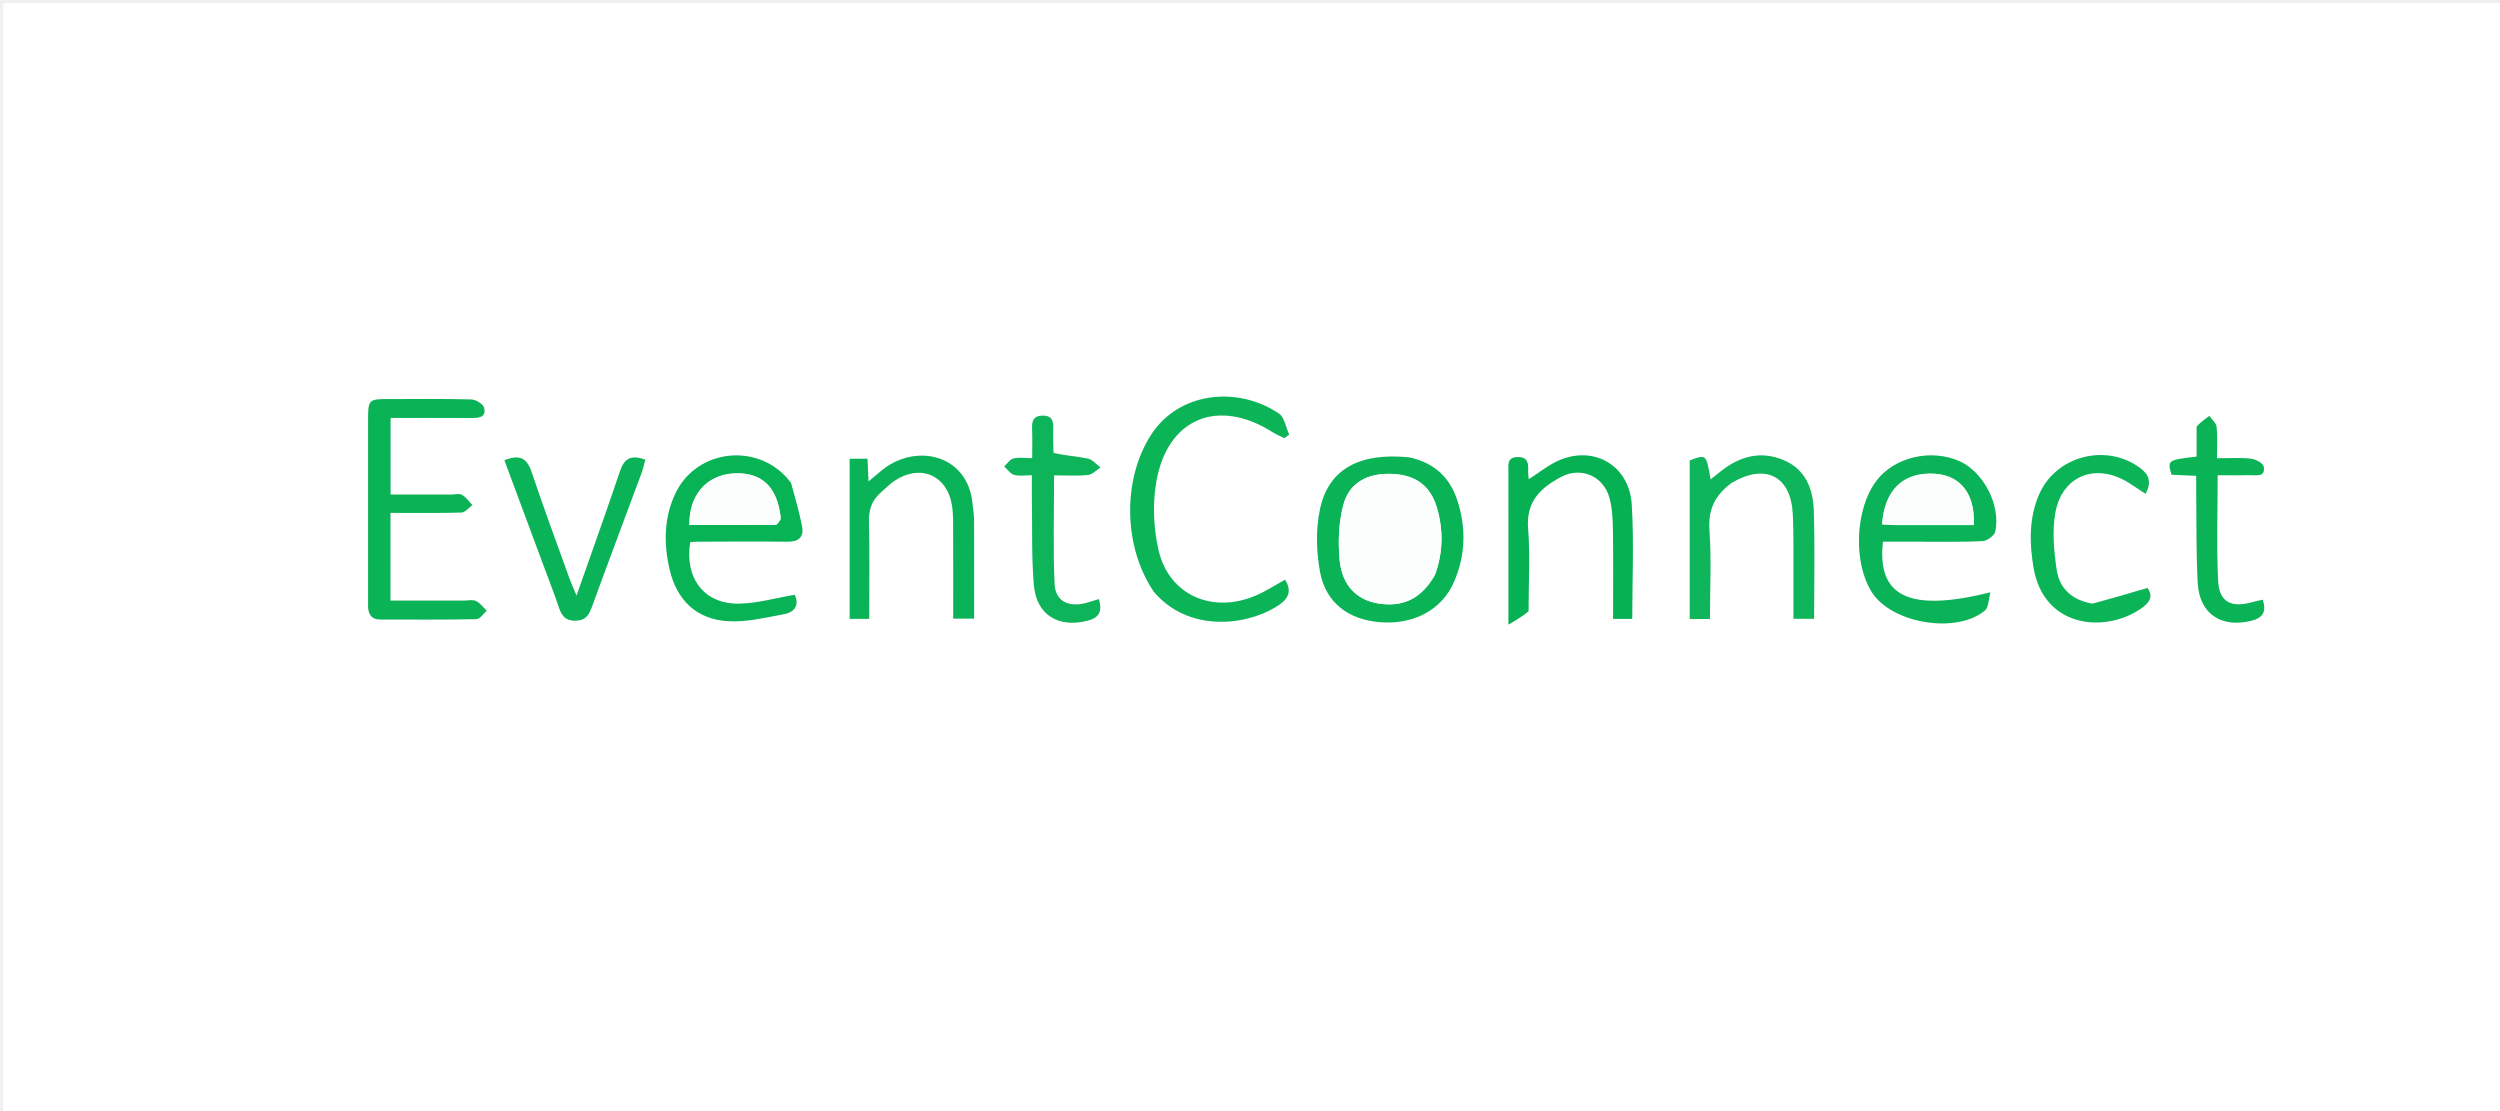
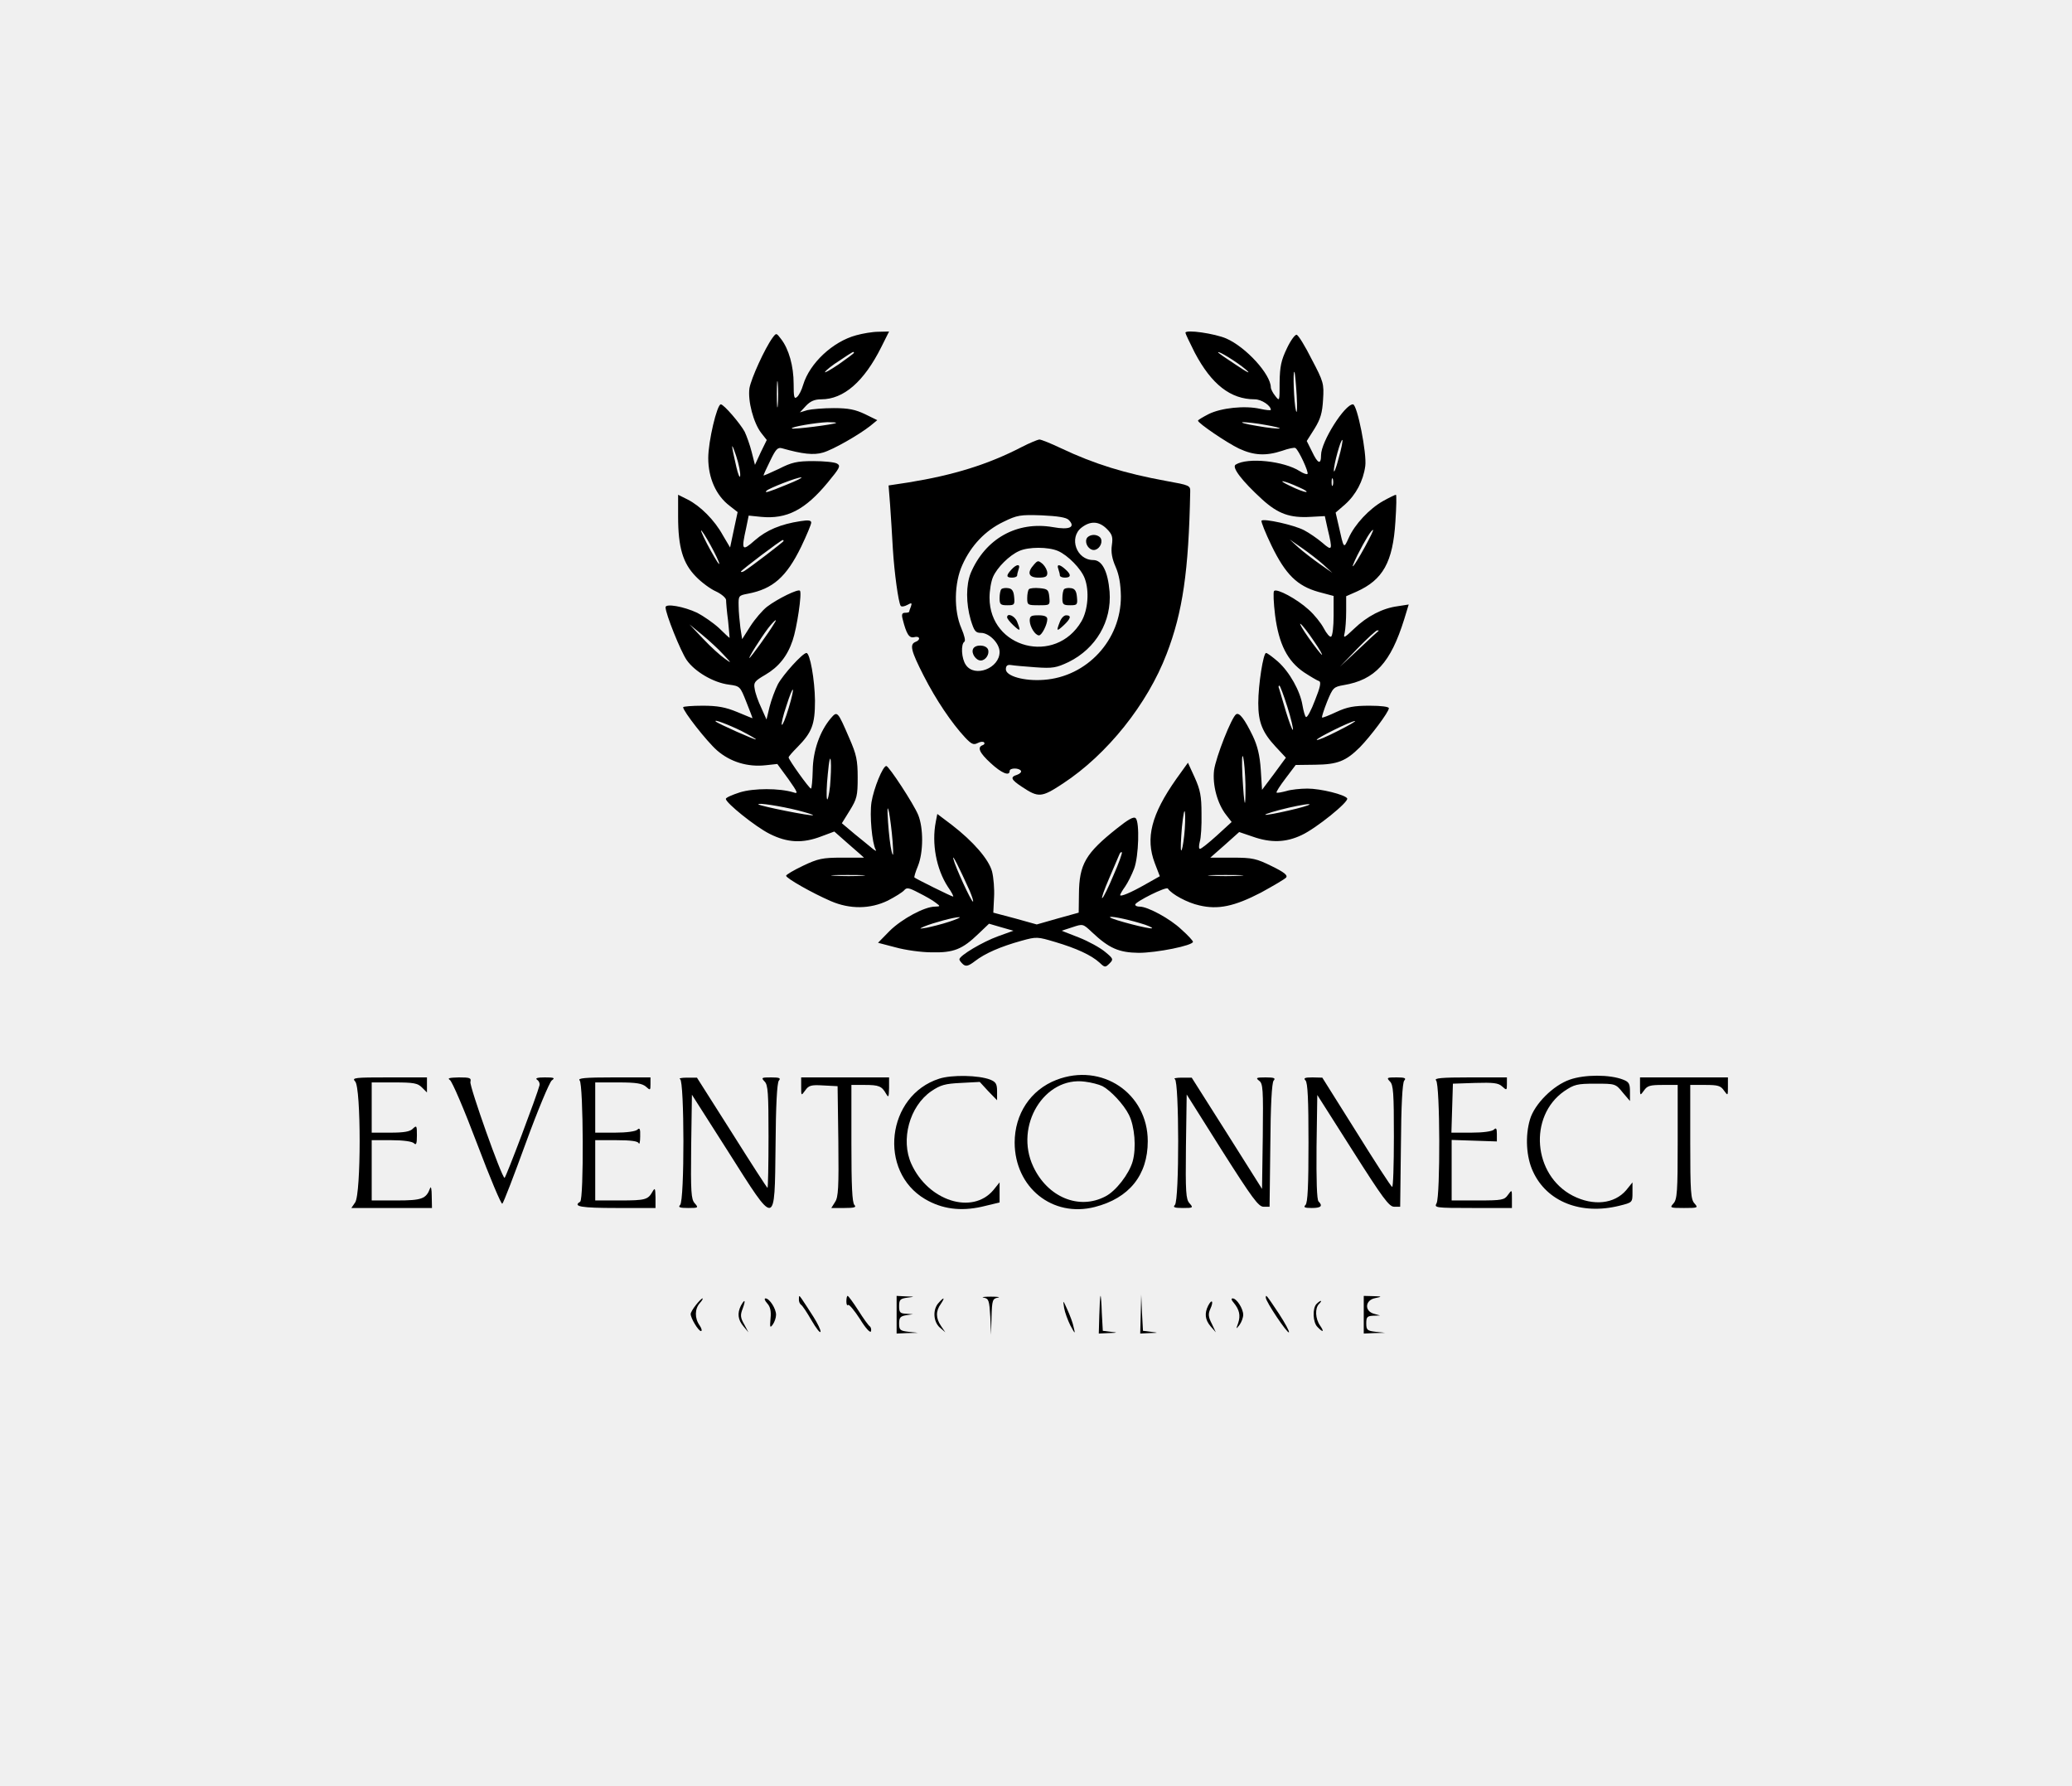
- <svg xmlns="http://www.w3.org/2000/svg" version="1.1" id="Layer_1" x="0px" y="0px" width="100%" viewBox="0 0 795 353" enable-background="new 0 0 795 353" xml:space="preserve">
-   <path fill="#FFFFFF" opacity="1" stroke="none" d=" M535,354   C356.667,354 178.833,354 1,354   C1,236.333 1,118.667 1,1   C266,1 531,1 796,1   C796,118.667 796,236.333 796,354   C709.167,354 622.333,354 535,354  M117.054,180.494   C117.056,184.492 117.078,188.491 117.051,192.489   C117.033,195.219 117.981,197.016 121.047,197.013   C131.21,197.004 141.374,197.096 151.533,196.889   C152.635,196.866 153.702,195.143 154.786,194.208   C153.662,193.143 152.695,191.745 151.364,191.117   C150.272,190.603 148.747,191.001 147.415,191.001   C139.65,191 131.885,191 124.165,191   C124.165,181.402 124.165,172.475 124.165,163.096   C131.869,163.096 139.328,163.204 146.778,162.985   C147.946,162.95 149.07,161.432 150.214,160.6   C149.135,159.493 148.214,158.109 146.923,157.373   C146.042,156.871 144.645,157.272 143.479,157.272   C137.052,157.272 130.625,157.272 124.201,157.272   C124.201,148.784 124.201,141.046 124.201,132.901   C132.955,132.901 141.422,132.872 149.888,132.92   C152.257,132.934 154.717,132.749 153.937,129.66   C153.638,128.477 151.326,127.065 149.896,127.026   C141.073,126.784 132.24,126.893 123.41,126.908   C117.242,126.919 117.063,127.102 117.058,133.514   C117.046,148.842 117.054,164.169 117.054,180.494  M367.066,188.408   C377.56,200.863 395.589,199.246 405.841,192.955   C409.056,190.982 411.3,188.561 408.651,184.358   C405.46,186.104 402.541,188.021 399.381,189.374   C385.529,195.305 371.701,189.248 368.412,174.942   C366.815,167.996 366.484,160.271 367.69,153.262   C371.185,132.954 387.385,126.382 404.779,137.488   C405.925,138.219 407.216,138.721 408.439,139.33   C408.945,138.945 409.451,138.56 409.957,138.175   C408.897,135.895 408.464,132.68 406.679,131.484   C393.363,122.564 374.795,124.719 366.052,138.252   C356.959,152.328 357.126,173.678 367.066,188.408  M610.498,172.255   C617.154,172.24 623.82,172.406 630.46,172.07   C631.903,171.997 634.214,170.332 634.492,169.047   C636.313,160.618 630.659,149.936 623.032,146.62   C613.937,142.664 602.472,145.365 596.773,152.804   C589.938,161.727 589.209,178.838 595.26,188.342   C601.6,198.3 622.25,201.726 631.24,194.094   C632.381,193.126 632.305,190.724 632.97,188.357   C607.204,194.781 596.813,189.799 598.771,172.254   C602.284,172.254 605.889,172.254 610.498,172.255  M251.32,153.262   C241.904,140.566 221.821,142.424 214.887,156.706   C211.089,164.529 211.025,172.781 212.94,181.069   C215.217,190.919 221.567,197.006 231.654,197.547   C237.48,197.86 243.45,196.381 249.282,195.31   C252.825,194.659 254.205,192.303 252.726,189.148   C246.625,190.17 240.813,191.881 234.977,191.964   C223.919,192.123 217.66,183.906 219.47,172.417   C220.206,172.364 220.999,172.261 221.792,172.259   C231.283,172.234 240.775,172.118 250.263,172.264   C253.969,172.32 255.737,170.865 255.026,167.261   C254.136,162.754 252.872,158.322 251.32,153.262  M447.823,145.315   C432.318,143.846 422.469,149.141 419.758,161.905   C418.39,168.342 418.562,175.505 419.802,182.004   C421.673,191.814 428.962,197.101 438.961,197.867   C449.494,198.674 458.432,193.977 462.306,185.197   C466.074,176.657 466.301,167.79 463.375,158.966   C461.01,151.832 456.142,147.188 447.823,145.315  M551.051,153.242   C561.542,147.219 569.532,151.459 570.116,163.538   C570.421,169.85 570.286,176.184 570.321,182.508   C570.347,187.261 570.326,192.015 570.326,196.783   C572.991,196.783 574.859,196.783 576.887,196.783   C576.887,185.008 577.153,173.692 576.789,162.396   C576.565,155.464 574.154,149.176 567.066,146.26   C559.927,143.323 553.386,145.05 547.458,149.681   C546.361,150.539 545.27,151.406 543.96,152.44   C542.59,144.414 542.59,144.414 537.336,146.417   C537.336,163.185 537.336,179.929 537.336,196.852   C539.515,196.852 541.406,196.852 543.769,196.852   C543.769,187.157 544.256,177.832 543.604,168.587   C543.138,161.978 545.38,157.393 551.051,153.242  M486.08,193.96   C486.08,185.295 486.625,176.585 485.928,167.977   C485.234,159.421 490.038,155.049 496.427,151.663   C502.825,148.271 509.975,151.428 511.833,158.39   C512.72,161.714 512.866,165.299 512.918,168.772   C513.058,178.053 512.966,187.338 512.966,196.791   C515.364,196.791 517.236,196.791 519.05,196.791   C519.05,184.387 519.626,172.376 518.891,160.445   C518.134,148.14 507.122,141.638 495.962,146.309   C492.54,147.742 489.563,150.238 486.122,152.41   C486.06,151.489 485.917,150.564 485.953,149.647   C486.048,147.263 485.787,145.315 482.64,145.349   C479.252,145.386 479.676,147.704 479.683,149.873   C479.699,154.706 479.688,159.538 479.688,164.371   C479.688,175.153 479.688,185.935 479.688,198.63   C482.607,196.892 484.34,195.86 486.08,193.96  M280.566,156.147   C281.834,155.073 283.014,153.87 284.383,152.946   C292.543,147.436 301.128,150.988 302.717,160.635   C303.2,163.567 303.088,166.61 303.102,169.603   C303.146,178.565 303.118,187.528 303.118,196.725   C305.548,196.725 307.539,196.725 309.774,196.725   C309.774,185.896 309.796,175.587 309.752,165.278   C309.745,163.624 309.433,161.973 309.283,160.319   C307.864,144.595 291.587,140.922 280.927,149.167   C279.421,150.331 277.998,151.601 276.193,153.108   C276.068,150.354 275.971,148.237 275.863,145.881   C273.848,145.881 272.012,145.881 270.193,145.881   C270.193,163.15 270.193,179.907 270.193,196.798   C272.323,196.798 274.193,196.798 276.409,196.798   C276.409,186.226 276.57,176.084 276.326,165.952   C276.235,162.145 277.132,159.121 280.566,156.147  M173.916,182.734   C175.128,186.009 176.429,189.255 177.525,192.569   C178.408,195.238 179.309,197.364 182.842,197.376   C186.262,197.388 187.289,195.587 188.299,192.804   C193.402,178.735 198.709,164.739 203.913,150.706   C204.456,149.24 204.786,147.694 205.212,146.196   C200.701,144.518 198.522,145.774 197.162,149.824   C192.841,162.689 188.234,175.458 183.339,189.4   C182.291,186.881 181.615,185.435 181.077,183.938   C177.027,172.67 172.857,161.442 169.044,150.094   C167.536,145.605 165.173,144.419 160.406,146.383   C164.879,158.397 169.272,170.197 173.916,182.734  M665.018,191.941   C658.906,190.875 654.886,187.108 654.021,181.225   C653.14,175.235 652.548,168.874 653.607,162.995   C655.739,151.16 666.624,147.053 676.87,153.487   C678.638,154.597 680.362,155.777 682.281,157.039   C684.221,153.432 683.473,150.992 680.655,148.883   C669.8,140.759 653.62,144.946 648.346,157.442   C645.211,164.869 645.345,172.639 646.657,180.469   C649.815,199.321 668.715,201.51 680.517,193.754   C684.197,191.336 684.531,189.369 682.927,186.962   C676.953,188.723 671.4,190.36 665.018,191.941  M334.966,143.522   C334.944,141.192 334.841,138.859 334.92,136.532   C335.002,134.139 334.77,132.19 331.658,132.167   C328.682,132.144 328.084,133.793 328.207,136.355   C328.348,139.313 328.24,142.283 328.24,145.689   C325.852,145.689 323.962,145.373 322.26,145.802   C321.147,146.082 320.305,147.443 319.342,148.32   C320.382,149.254 321.287,150.662 322.495,151.006   C324.132,151.472 326.002,151.122 328.138,151.122   C328.138,154.17 328.102,156.639 328.144,159.108   C328.297,168.088 328.013,177.107 328.77,186.037   C329.575,195.53 336.55,199.741 345.785,197.401   C349.491,196.462 350.627,194.501 349.448,190.507   C347.803,191.004 346.441,191.487 345.044,191.824   C339.596,193.136 335.587,191.088 335.348,185.629   C334.848,174.247 335.197,162.828 335.197,151.156   C339.06,151.156 342.57,151.39 346.021,151.041   C347.4,150.902 348.65,149.48 349.959,148.642   C348.622,147.667 347.401,146.134 345.925,145.827   C342.362,145.085 338.679,144.915 334.966,143.522  M698.527,136.049   C698.527,139.138 698.527,142.226 698.527,145.194   C689.233,146.311 689.233,146.311 690.542,150.962   C692.954,151.069 695.405,151.178 698.4,151.31   C698.4,153.374 698.38,155.155 698.403,156.936   C698.527,166.423 698.358,175.926 698.877,185.391   C699.415,195.178 706.33,199.755 715.843,197.419   C719.52,196.516 720.834,194.617 719.555,190.708   C718.374,190.981 717.28,191.189 716.211,191.489   C709.512,193.366 705.693,191.466 705.36,184.738   C704.813,173.677 705.212,162.569 705.212,151.128   C708.906,151.128 712.206,151.188 715.501,151.106   C717.502,151.056 720.52,151.842 719.844,148.324   C719.635,147.235 717.212,146.013 715.695,145.848   C712.29,145.478 708.818,145.732 704.997,145.732   C704.997,142.056 705.222,138.889 704.886,135.782   C704.751,134.535 703.384,133.421 702.578,132.246   C701.23,133.224 699.883,134.203 698.527,136.049  z" />
-   <path fill="#09B356" opacity="1" stroke="none" d=" M117.054,179.995   C117.054,164.169 117.046,148.842 117.058,133.514   C117.063,127.102 117.242,126.919 123.41,126.908   C132.24,126.893 141.073,126.784 149.896,127.026   C151.326,127.065 153.638,128.477 153.937,129.66   C154.717,132.749 152.257,132.934 149.888,132.92   C141.422,132.872 132.955,132.901 124.201,132.901   C124.201,141.046 124.201,148.784 124.201,157.272   C130.625,157.272 137.052,157.272 143.479,157.272   C144.645,157.272 146.042,156.871 146.923,157.373   C148.214,158.109 149.135,159.493 150.214,160.6   C149.07,161.432 147.946,162.95 146.778,162.985   C139.328,163.204 131.869,163.096 124.165,163.096   C124.165,172.475 124.165,181.402 124.165,191   C131.885,191 139.65,191 147.415,191.001   C148.747,191.001 150.272,190.603 151.364,191.117   C152.695,191.745 153.662,193.143 154.786,194.208   C153.702,195.143 152.635,196.866 151.533,196.889   C141.374,197.096 131.21,197.004 121.047,197.013   C117.981,197.016 117.033,195.219 117.051,192.489   C117.078,188.491 117.056,184.492 117.054,179.995  z" />
-   <path fill="#0CB458" opacity="1" stroke="none" d=" M366.867,188.109   C357.126,173.678 356.959,152.328 366.052,138.252   C374.795,124.719 393.363,122.564 406.679,131.484   C408.464,132.68 408.897,135.895 409.957,138.175   C409.451,138.56 408.945,138.945 408.439,139.33   C407.216,138.721 405.925,138.219 404.779,137.488   C387.385,126.382 371.185,132.954 367.69,153.262   C366.484,160.271 366.815,167.996 368.412,174.942   C371.701,189.248 385.529,195.305 399.381,189.374   C402.541,188.021 405.46,186.104 408.651,184.358   C411.3,188.561 409.056,190.982 405.841,192.955   C395.589,199.246 377.56,200.863 366.867,188.109  z" />
-   <path fill="#0AB357" opacity="1" stroke="none" d=" M609.996,172.255   C605.889,172.254 602.284,172.254 598.771,172.254   C596.813,189.799 607.204,194.781 632.97,188.357   C632.305,190.724 632.381,193.126 631.24,194.094   C622.25,201.726 601.6,198.3 595.26,188.342   C589.209,178.838 589.938,161.727 596.773,152.804   C602.472,145.365 613.937,142.664 623.032,146.62   C630.659,149.936 636.313,160.618 634.492,169.047   C634.214,170.332 631.903,171.997 630.46,172.07   C623.82,172.406 617.154,172.24 609.996,172.255  M602.846,166.973   C611.12,166.973 619.393,166.973 627.634,166.973   C628.188,157.18 623.47,151.153 615.236,150.653   C605.255,150.047 599.263,155.762 598.508,166.757   C599.653,166.829 600.798,166.901 602.846,166.973  z" />
-   <path fill="#08B356" opacity="1" stroke="none" d=" M251.545,153.56   C252.872,158.322 254.136,162.754 255.026,167.261   C255.737,170.865 253.969,172.32 250.263,172.264   C240.775,172.118 231.283,172.234 221.792,172.259   C220.999,172.261 220.206,172.364 219.47,172.417   C217.66,183.906 223.919,192.123 234.977,191.964   C240.813,191.881 246.625,190.17 252.726,189.148   C254.205,192.303 252.825,194.659 249.282,195.31   C243.45,196.381 237.48,197.86 231.654,197.547   C221.567,197.006 215.217,190.919 212.94,181.069   C211.025,172.781 211.089,164.529 214.887,156.706   C221.821,142.424 241.904,140.566 251.545,153.56  M248.297,164.658   C247.236,154.755 242.209,150.036 233.274,150.553   C224.691,151.05 219.054,157.479 219.236,166.948   C228.345,166.948 237.467,166.973 246.588,166.89   C247.149,166.885 247.703,166.034 248.297,164.658  z" />
-   <path fill="#0BB357" opacity="1" stroke="none" d=" M448.225,145.458   C456.142,147.188 461.01,151.832 463.375,158.966   C466.301,167.79 466.074,176.657 462.306,185.197   C458.432,193.977 449.494,198.674 438.961,197.867   C428.962,197.101 421.673,191.814 419.802,182.004   C418.562,175.505 418.39,168.342 419.758,161.905   C422.469,149.141 432.318,143.846 448.225,145.458  M456.432,182.568   C458.915,175.609 459.016,168.543 456.953,161.522   C454.858,154.393 450.18,151.018 442.62,150.701   C434.928,150.378 429.04,153.458 427.182,160.56   C425.717,166.157 425.448,172.338 426.009,178.128   C426.794,186.235 431.489,190.781 438.239,191.888   C446.173,193.188 452.017,190.379 456.432,182.568  z" />
-   <path fill="#0FB55B" opacity="1" stroke="none" d=" M550.765,153.493   C545.38,157.393 543.138,161.978 543.604,168.587   C544.256,177.832 543.769,187.157 543.769,196.852   C541.406,196.852 539.515,196.852 537.336,196.852   C537.336,179.929 537.336,163.185 537.336,146.417   C542.59,144.414 542.59,144.414 543.96,152.44   C545.27,151.406 546.361,150.539 547.458,149.681   C553.386,145.05 559.927,143.323 567.066,146.26   C574.154,149.176 576.565,155.464 576.789,162.396   C577.153,173.692 576.887,185.008 576.887,196.783   C574.859,196.783 572.991,196.783 570.326,196.783   C570.326,192.015 570.347,187.261 570.321,182.508   C570.286,176.184 570.421,169.85 570.116,163.538   C569.532,151.459 561.542,147.219 550.765,153.493  z" />
-   <path fill="#05B153" opacity="1" stroke="none" d=" M486.077,194.394   C484.34,195.86 482.607,196.892 479.688,198.63   C479.688,185.935 479.688,175.153 479.688,164.371   C479.688,159.538 479.699,154.706 479.683,149.873   C479.676,147.704 479.252,145.386 482.64,145.349   C485.787,145.315 486.048,147.263 485.953,149.647   C485.917,150.564 486.06,151.489 486.122,152.41   C489.563,150.238 492.54,147.742 495.962,146.309   C507.122,141.638 518.134,148.14 518.891,160.445   C519.626,172.376 519.05,184.387 519.05,196.791   C517.236,196.791 515.364,196.791 512.966,196.791   C512.966,187.338 513.058,178.053 512.918,168.772   C512.866,165.299 512.72,161.714 511.833,158.39   C509.975,151.428 502.825,148.271 496.427,151.663   C490.038,155.049 485.234,159.421 485.928,167.977   C486.625,176.585 486.08,185.295 486.077,194.394  z" />
-   <path fill="#0AB357" opacity="1" stroke="none" d=" M280.306,156.429   C277.132,159.121 276.235,162.145 276.326,165.952   C276.57,176.084 276.409,186.226 276.409,196.798   C274.193,196.798 272.323,196.798 270.193,196.798   C270.193,179.907 270.193,163.15 270.193,145.881   C272.012,145.881 273.848,145.881 275.863,145.881   C275.971,148.237 276.068,150.354 276.193,153.108   C277.998,151.601 279.421,150.331 280.927,149.167   C291.587,140.922 307.864,144.595 309.283,160.319   C309.433,161.973 309.745,163.624 309.752,165.278   C309.796,175.587 309.774,185.896 309.774,196.725   C307.539,196.725 305.548,196.725 303.118,196.725   C303.118,187.528 303.146,178.565 303.102,169.603   C303.088,166.61 303.2,163.567 302.717,160.635   C301.128,150.988 292.543,147.436 284.383,152.946   C283.014,153.87 281.834,155.073 280.306,156.429  z" />
-   <path fill="#0AB357" opacity="1" stroke="none" d=" M173.79,182.365   C169.272,170.197 164.879,158.397 160.406,146.383   C165.173,144.419 167.536,145.605 169.044,150.094   C172.857,161.442 177.027,172.67 181.077,183.938   C181.615,185.435 182.291,186.881 183.339,189.4   C188.234,175.458 192.841,162.689 197.162,149.824   C198.522,145.774 200.701,144.518 205.212,146.196   C204.786,147.694 204.456,149.24 203.913,150.706   C198.709,164.739 193.402,178.735 188.299,192.804   C187.289,195.587 186.262,197.388 182.842,197.376   C179.309,197.364 178.408,195.238 177.525,192.569   C176.429,189.255 175.128,186.009 173.79,182.365  z" />
-   <path fill="#0CB458" opacity="1" stroke="none" d=" M665.432,191.969   C671.4,190.36 676.953,188.723 682.927,186.962   C684.531,189.369 684.197,191.336 680.517,193.754   C668.715,201.51 649.815,199.321 646.657,180.469   C645.345,172.639 645.211,164.869 648.346,157.442   C653.62,144.946 669.8,140.759 680.655,148.883   C683.473,150.992 684.221,153.432 682.281,157.039   C680.362,155.777 678.638,154.597 676.87,153.487   C666.624,147.053 655.739,151.16 653.607,162.995   C652.548,168.874 653.14,175.235 654.021,181.225   C654.886,187.108 658.906,190.875 665.432,191.969  z" />
-   <path fill="#0EB45A" opacity="1" stroke="none" d=" M335.005,144.018   C338.679,144.915 342.362,145.085 345.925,145.827   C347.401,146.134 348.622,147.667 349.959,148.642   C348.65,149.48 347.4,150.902 346.021,151.041   C342.57,151.39 339.06,151.156 335.197,151.156   C335.197,162.828 334.848,174.247 335.348,185.629   C335.587,191.088 339.596,193.136 345.044,191.824   C346.441,191.487 347.803,191.004 349.448,190.507   C350.627,194.501 349.491,196.462 345.785,197.401   C336.55,199.741 329.575,195.53 328.77,186.037   C328.013,177.107 328.297,168.088 328.144,159.108   C328.102,156.639 328.138,154.17 328.138,151.122   C326.002,151.122 324.132,151.472 322.495,151.006   C321.287,150.662 320.382,149.254 319.342,148.32   C320.305,147.443 321.147,146.082 322.26,145.802   C323.962,145.373 325.852,145.689 328.24,145.689   C328.24,142.283 328.348,139.313 328.207,136.355   C328.084,133.793 328.682,132.144 331.658,132.167   C334.77,132.19 335.002,134.139 334.92,136.532   C334.841,138.859 334.944,141.192 335.005,144.018  z" />
-   <path fill="#09B356" opacity="1" stroke="none" d=" M698.531,135.616   C699.883,134.203 701.23,133.224 702.578,132.246   C703.384,133.421 704.751,134.535 704.886,135.782   C705.222,138.889 704.997,142.056 704.997,145.732   C708.818,145.732 712.29,145.478 715.695,145.848   C717.212,146.013 719.635,147.235 719.844,148.324   C720.52,151.842 717.502,151.056 715.501,151.106   C712.206,151.188 708.906,151.128 705.212,151.128   C705.212,162.569 704.813,173.677 705.36,184.738   C705.693,191.466 709.512,193.366 716.211,191.489   C717.28,191.189 718.374,190.981 719.555,190.708   C720.834,194.617 719.52,196.516 715.843,197.419   C706.33,199.755 699.415,195.178 698.877,185.391   C698.358,175.926 698.527,166.423 698.403,156.936   C698.38,155.155 698.4,153.374 698.4,151.31   C695.405,151.178 692.954,151.069 690.542,150.962   C689.233,146.311 689.233,146.311 698.527,145.194   C698.527,142.226 698.527,139.138 698.531,135.616  z" />
-   <path fill="#FAFDFB" opacity="1" stroke="none" d=" M602.394,166.973   C600.798,166.901 599.653,166.829 598.508,166.757   C599.263,155.762 605.255,150.047 615.236,150.653   C623.47,151.153 628.188,157.18 627.634,166.973   C619.393,166.973 611.12,166.973 602.394,166.973  z" />
-   <path fill="#FBFEFC" opacity="1" stroke="none" d=" M248.278,165.118   C247.703,166.034 247.149,166.885 246.588,166.89   C237.467,166.973 228.345,166.948 219.236,166.948   C219.054,157.479 224.691,151.05 233.274,150.553   C242.209,150.036 247.236,154.755 248.278,165.118  z" />
-   <path fill="#FCFEFD" opacity="1" stroke="none" d=" M456.282,182.927   C452.017,190.379 446.173,193.188 438.239,191.888   C431.489,190.781 426.794,186.235 426.009,178.128   C425.448,172.338 425.717,166.157 427.182,160.56   C429.04,153.458 434.928,150.378 442.62,150.701   C450.18,151.018 454.858,154.393 456.953,161.522   C459.016,168.543 458.915,175.609 456.282,182.927  z" />
+ <svg xmlns="http://www.w3.org/2000/svg" version="1.0" width="825pt" height="711pt" viewBox="0 0 825 711" preserveAspectRatio="xMidYMid meet">
+   <g transform="translate(0,711) scale(0.1,-0.1)" fill="#000000" stroke="none">
+     <path d="M3409 5775 c-93 -25 -185 -111 -211 -197 -6 -21 -17 -43 -25 -49 -11 -9 -13 0 -13 53 0 70 -19 138 -50 178 -19 25 -19 25 -34 5 -30 -41 -85 -161 -92 -201 -7 -50 16 -138 47 -178 l22 -28 -24 -49 -23 -50 -13 51 c-7 28 -20 64 -28 81 -18 33 -83 109 -95 109 -15 0 -50 -147 -50 -214 0 -79 31 -149 85 -190 l32 -25 -15 -70 -15 -71 -29 49 c-33 60 -89 116 -140 142 l-38 19 0 -87 c0 -123 19 -186 71 -239 22 -23 59 -50 80 -59 21 -10 39 -25 40 -34 0 -9 3 -46 8 -83 4 -38 6 -68 6 -68 -1 0 -20 17 -42 39 -23 21 -62 48 -87 61 -53 25 -126 38 -126 22 0 -26 60 -175 84 -210 32 -46 106 -90 168 -98 45 -6 45 -7 70 -70 14 -35 25 -64 24 -64 0 0 -28 11 -61 25 -46 19 -78 25 -137 25 -43 0 -78 -3 -78 -6 0 -16 94 -136 135 -172 53 -46 122 -67 194 -59 l46 5 44 -60 c38 -54 40 -60 20 -53 -56 17 -158 17 -213 0 -31 -10 -56 -21 -56 -26 0 -16 118 -111 174 -139 71 -36 132 -39 207 -10 l51 19 59 -52 c33 -28 59 -52 59 -52 0 0 -39 0 -88 0 -77 0 -95 -4 -154 -32 -38 -18 -68 -36 -68 -40 0 -10 104 -69 178 -101 76 -33 157 -32 227 2 29 15 58 33 65 41 10 12 18 11 58 -10 26 -13 56 -30 67 -39 20 -15 20 -15 -2 -16 -42 0 -132 -49 -180 -96 l-47 -48 69 -18 c39 -11 104 -20 145 -20 87 -2 122 12 186 74 l42 40 48 -14 49 -14 -61 -22 c-61 -22 -154 -77 -154 -92 0 -4 7 -13 15 -20 11 -9 21 -7 47 13 40 31 102 58 185 81 61 17 64 16 135 -5 84 -25 143 -52 176 -82 21 -20 23 -20 40 -3 16 16 15 19 -18 46 -19 16 -66 42 -104 57 l-69 27 43 14 c42 14 42 14 78 -20 68 -64 107 -81 186 -82 71 0 216 29 216 44 0 4 -20 26 -46 49 -45 43 -134 91 -166 91 -10 0 -18 3 -18 8 0 11 123 73 130 64 15 -23 79 -57 125 -67 75 -18 140 -4 246 51 49 27 94 53 100 60 7 9 -8 21 -57 45 -61 30 -76 34 -156 34 l-89 0 58 51 57 51 53 -18 c73 -26 133 -24 196 6 58 27 189 133 181 146 -9 15 -106 39 -158 39 -28 0 -67 -4 -85 -10 -19 -5 -36 -8 -38 -6 -3 2 14 28 36 57 l40 53 78 1 c88 1 122 14 178 70 42 43 115 140 115 155 0 6 -30 10 -77 10 -62 0 -89 -5 -132 -25 -30 -14 -55 -24 -57 -22 -2 2 7 30 20 63 23 56 26 59 66 66 125 21 187 89 241 262 l18 59 -45 -7 c-59 -8 -120 -39 -173 -90 -39 -37 -43 -39 -37 -16 3 14 6 52 6 86 l0 60 41 18 c105 47 145 117 155 279 4 59 5 107 2 107 -3 0 -26 -11 -51 -25 -55 -31 -113 -93 -137 -147 -20 -44 -19 -45 -40 49 l-12 52 37 32 c44 39 73 94 81 153 7 49 -32 246 -49 246 -33 0 -127 -149 -127 -202 0 -40 -13 -35 -36 14 l-21 42 31 49 c24 39 31 63 34 116 4 63 2 71 -45 160 -26 52 -53 96 -60 98 -6 2 -24 -22 -39 -54 -23 -48 -28 -72 -29 -135 0 -76 0 -77 -17 -55 -10 12 -18 28 -18 35 -1 52 -98 159 -177 194 -46 20 -163 37 -163 23 0 -4 17 -39 37 -79 67 -127 143 -186 239 -186 27 0 64 -25 64 -42 0 -3 -19 -1 -42 4 -61 14 -156 4 -206 -21 -23 -12 -42 -23 -42 -26 0 -10 115 -88 163 -111 60 -28 108 -30 172 -9 25 9 49 14 53 11 13 -8 54 -97 48 -103 -3 -3 -17 2 -31 11 -62 40 -207 56 -255 26 -17 -10 25 -65 106 -139 63 -57 110 -74 193 -69 l56 3 11 -50 c21 -87 19 -91 -21 -56 -20 17 -52 39 -73 50 -41 21 -159 47 -169 38 -3 -3 15 -48 40 -100 56 -115 102 -160 187 -184 l60 -16 0 -78 c0 -43 -4 -80 -10 -84 -5 -3 -18 12 -29 33 -11 21 -38 55 -61 75 -46 42 -126 85 -137 74 -4 -4 -2 -48 4 -97 15 -115 49 -182 115 -227 26 -17 53 -33 60 -35 9 -3 5 -24 -16 -76 -15 -40 -31 -70 -36 -67 -4 2 -10 24 -14 47 -9 56 -51 132 -98 174 -21 18 -42 34 -47 34 -11 0 -31 -126 -31 -200 0 -75 16 -116 69 -173 l41 -44 -47 -64 -48 -64 -5 80 c-4 58 -13 95 -32 135 -32 66 -53 94 -66 86 -18 -11 -81 -171 -88 -223 -7 -58 13 -134 49 -179 l21 -27 -59 -54 c-32 -29 -62 -53 -67 -53 -5 0 -5 12 -1 28 5 15 8 65 7 112 0 70 -5 95 -27 144 l-27 59 -46 -64 c-100 -142 -124 -236 -86 -336 l20 -52 -55 -31 c-61 -35 -103 -52 -103 -44 0 3 9 19 20 34 11 16 27 48 36 72 18 49 22 184 6 200 -8 8 -30 -5 -74 -40 -126 -100 -151 -143 -152 -262 l-1 -74 -83 -23 -84 -24 -86 24 -87 23 3 61 c2 33 -2 79 -8 103 -13 48 -74 119 -161 186 l-57 43 -6 -31 c-17 -87 2 -188 48 -259 15 -21 24 -39 21 -39 -6 0 -147 70 -154 76 -2 2 4 22 14 46 22 55 22 151 1 203 -18 44 -117 195 -127 195 -14 0 -50 -89 -59 -144 -8 -52 2 -163 17 -190 4 -6 -2 -4 -13 5 -10 8 -42 35 -71 58 l-51 43 31 50 c29 47 32 59 32 132 0 69 -5 92 -33 156 -47 109 -48 110 -74 80 -44 -52 -71 -130 -72 -207 -1 -40 -4 -73 -7 -73 -7 0 -89 115 -89 124 0 4 16 22 35 41 58 59 70 90 70 185 -1 84 -20 190 -34 190 -15 0 -93 -86 -114 -125 -11 -22 -26 -62 -33 -90 l-12 -50 -21 47 c-12 25 -24 59 -26 75 -5 25 -1 31 42 56 53 31 88 74 109 137 17 49 38 190 29 198 -7 8 -89 -32 -131 -64 -18 -14 -48 -49 -66 -77 l-33 -52 -7 45 c-3 25 -7 64 -7 87 -1 41 0 42 37 49 99 19 153 66 212 187 22 46 40 89 40 96 0 9 -11 11 -42 6 -80 -12 -136 -36 -182 -76 -52 -46 -55 -41 -35 49 l10 49 49 -5 c103 -10 176 28 266 137 48 58 52 66 37 75 -10 6 -53 10 -95 10 -65 0 -86 -5 -137 -31 -34 -16 -61 -28 -61 -26 0 2 12 29 27 59 22 46 30 54 47 49 81 -23 126 -28 163 -17 41 12 142 70 188 106 l28 23 -49 24 c-38 18 -65 24 -124 24 -41 0 -88 -4 -105 -8 l-30 -9 24 26 c18 19 35 26 61 26 89 0 170 70 239 208 l31 62 -42 -1 c-24 0 -64 -7 -89 -14z m-9 -70 c0 -2 -28 -23 -61 -46 -34 -23 -58 -36 -54 -30 4 7 30 28 59 46 55 37 56 37 56 30z m1560 -66 c23 -20 9 -14 -37 17 -40 26 -73 49 -73 51 0 8 76 -39 110 -68z m203 -104 c3 -50 1 -77 -3 -60 -8 30 -13 162 -6 154 2 -2 6 -44 9 -94z m-2066 -37 c-2 -24 -4 -5 -4 42 0 47 2 66 4 43 2 -24 2 -62 0 -85z m232 -72 c-6 -6 -172 -27 -176 -22 -6 6 94 23 141 25 22 0 37 -1 35 -3z m1710 -8 c36 -6 62 -13 56 -14 -5 -2 -46 2 -90 10 -44 7 -69 14 -56 15 13 0 54 -4 90 -11z m291 -133 c-10 -39 -19 -61 -19 -49 -1 23 28 128 34 122 2 -2 -4 -35 -15 -73z m-2383 -70 c-1 -11 -8 5 -15 35 -22 95 -22 107 -1 45 11 -33 18 -69 16 -80z m185 -35 c-73 -30 -90 -35 -80 -24 10 10 122 54 138 53 8 0 -18 -13 -58 -29z m2175 -2 c-3 -7 -5 -2 -5 12 0 14 2 19 5 13 2 -7 2 -19 0 -25z m-133 -9 c23 -10 34 -18 26 -18 -8 0 -37 11 -65 25 -57 27 -24 22 39 -7z m-2332 -254 c17 -33 26 -55 20 -50 -6 6 -27 42 -47 80 -20 39 -29 61 -20 50 9 -11 30 -47 47 -80z m2593 18 c-47 -85 -66 -107 -30 -33 31 61 55 100 62 100 3 0 -12 -30 -32 -67z m-2315 23 c0 -4 -134 -106 -157 -120 -7 -4 -13 -5 -13 -2 0 5 160 126 167 126 1 0 3 -2 3 -4z m2149 -94 l36 -33 -50 35 c-27 19 -66 49 -85 66 l-35 32 49 -34 c26 -18 65 -48 85 -66z m-2186 -234 c-21 -36 -95 -138 -99 -138 -5 0 42 75 74 118 24 31 41 44 25 20z m2148 -70 c23 -33 37 -58 32 -55 -5 3 -29 34 -53 68 -24 34 -38 59 -32 55 7 -4 31 -35 53 -68z m-2351 -54 c34 -36 34 -37 5 -16 -16 11 -55 46 -85 78 l-55 58 50 -41 c28 -23 66 -58 85 -79z m2609 94 c-3 -2 -38 -34 -79 -73 l-75 -70 70 73 c38 39 74 72 79 72 5 0 7 -1 5 -2z m-363 -303 c15 -47 24 -88 22 -91 -3 -2 -15 31 -28 73 -13 43 -25 84 -27 91 -3 6 -3 12 1 12 3 0 17 -38 32 -85z m-1986 -5 c-12 -40 -24 -69 -27 -66 -3 3 5 37 18 75 29 92 37 84 9 -9z m-187 -91 c31 -16 57 -31 57 -33 0 -5 -152 63 -160 71 -11 11 48 -11 103 -38z m2373 0 c-43 -22 -80 -38 -83 -35 -5 5 136 75 152 75 6 0 -25 -18 -69 -40z m-367 -213 c1 -111 -5 -91 -12 34 -3 59 -2 92 3 75 4 -16 8 -66 9 -109z m-1654 -6 c-4 -36 -10 -59 -12 -52 -3 8 -2 53 3 100 5 56 10 74 12 52 2 -19 0 -64 -3 -100z m-127 -97 c34 -9 61 -17 59 -19 -5 -5 -210 36 -217 43 -7 8 86 -6 158 -24z m376 -123 c4 -55 3 -66 -4 -40 -5 19 -11 71 -14 115 -4 59 -3 70 4 40 4 -22 11 -74 14 -115z m1608 130 c-40 -10 -91 -21 -115 -24 -23 -3 -1 6 48 19 50 13 101 23 115 23 14 0 -8 -8 -48 -18z m-447 -108 c-4 -35 -9 -61 -12 -58 -3 2 -1 44 3 93 5 48 10 75 12 58 2 -16 1 -58 -3 -93z m-281 -156 c-20 -48 -40 -89 -45 -92 -5 -3 7 32 27 78 20 46 38 89 41 96 3 7 7 11 10 8 2 -2 -12 -43 -33 -90z m-573 -63 c10 -24 16 -43 13 -43 -7 0 -71 139 -78 170 -6 24 24 -36 65 -127z m-428 60 c-29 -2 -78 -2 -110 0 -32 2 -8 3 52 3 61 0 87 -1 58 -3z m1505 0 c-32 -2 -84 -2 -115 0 -32 2 -6 3 57 3 63 0 89 -1 58 -3z m-1158 -183 c-30 -10 -71 -20 -90 -24 -31 -5 -32 -5 -10 5 34 14 121 38 140 37 8 0 -10 -8 -40 -18z m760 -6 c29 -8 50 -18 47 -20 -5 -6 -158 34 -167 43 -7 8 60 -5 120 -23z" />
+     <path d="M4068 5330 c-133 -69 -271 -112 -451 -141 l-79 -12 6 -76 c3 -42 8 -121 11 -176 6 -97 22 -212 31 -227 3 -5 15 -3 26 3 18 10 20 9 15 -6 -4 -9 -7 -19 -7 -21 0 -2 -7 -4 -16 -4 -12 0 -15 -6 -10 -25 15 -60 26 -77 46 -72 23 6 27 -11 5 -19 -24 -10 -18 -35 33 -135 49 -96 111 -188 165 -246 25 -26 33 -30 49 -22 11 6 23 7 26 3 4 -4 1 -9 -5 -11 -23 -8 -14 -30 32 -72 42 -39 75 -53 75 -31 0 13 37 13 45 1 3 -5 -4 -12 -15 -16 -29 -9 -25 -19 19 -48 66 -44 78 -43 163 13 177 116 337 317 413 516 64 166 88 330 94 645 1 26 -2 27 -96 44 -164 30 -285 67 -418 130 -40 19 -79 35 -87 35 -7 -1 -39 -14 -70 -30z m187 -290 c29 -29 4 -41 -62 -29 -144 25 -270 -46 -328 -183 -19 -48 -19 -120 0 -186 14 -45 19 -52 41 -52 33 0 74 -42 74 -76 0 -65 -99 -103 -134 -52 -18 25 -21 83 -6 93 5 3 0 25 -12 53 -31 71 -29 181 4 253 35 78 92 137 163 171 55 27 67 29 153 26 63 -3 97 -8 107 -18z m152 -36 c21 -21 25 -32 20 -65 -4 -28 1 -54 15 -86 14 -32 20 -68 21 -117 1 -174 -135 -321 -307 -333 -78 -6 -151 15 -151 42 0 14 6 19 20 17 11 -2 55 -6 98 -9 69 -5 83 -2 132 21 109 54 172 162 163 280 -7 82 -30 126 -65 126 -67 0 -98 89 -47 129 36 28 70 26 101 -5z m-194 -88 c39 -17 92 -71 106 -109 19 -50 13 -126 -13 -171 -103 -176 -366 -108 -366 94 0 28 6 65 14 83 16 37 65 86 104 103 37 17 116 17 155 0z" />
+     <path d="M3874 4525 c-7 -17 12 -45 31 -45 19 0 36 25 29 44 -8 20 -53 21 -60 1z" />
+     <path d="M4326 4964 c-7 -19 10 -44 29 -44 19 0 36 25 29 44 -3 9 -16 16 -29 16 -13 0 -26 -7 -29 -16z" />
+     <path d="M4117 4862 c-29 -32 -22 -52 18 -52 27 0 35 4 35 18 0 11 -8 26 -18 36 -18 15 -20 15 -35 -2z" />
+     <path d="M4027 4842 c-22 -24 -21 -32 3 -32 11 0 20 4 20 9 0 5 3 16 6 25 8 22 -9 20 -29 -2z" />
+     <path d="M4214 4844 c3 -9 6 -20 6 -25 0 -5 9 -9 20 -9 25 0 26 12 2 33 -23 21 -36 22 -28 1z" />
+     <path d="M3987 4764 c-4 -4 -7 -20 -7 -36 0 -25 4 -28 31 -28 28 0 30 2 27 33 -2 23 -8 33 -23 35 -12 2 -24 0 -28 -4z" />
+     <path d="M4097 4764 c-4 -4 -7 -20 -7 -36 0 -27 2 -28 46 -28 45 0 45 0 42 33 -3 29 -7 32 -38 35 -20 2 -39 0 -43 -4z" />
+     <path d="M4237 4764 c-4 -4 -7 -20 -7 -36 0 -25 4 -28 31 -28 28 0 30 2 27 33 -2 23 -8 33 -23 35 -12 2 -24 0 -28 -4z" />
+     <path d="M4010 4652 c0 -5 11 -19 25 -32 28 -26 30 -24 15 14 -9 24 -40 37 -40 18z" />
+     <path d="M4100 4638 c1 -25 22 -58 37 -58 11 0 33 43 33 65 0 10 -11 15 -35 15 -30 0 -35 -3 -35 -22z" />
+     <path d="M4220 4634 c-15 -38 -13 -40 15 -14 29 27 32 40 10 40 -9 0 -20 -12 -25 -26z" />
+     <path d="M3740 2815 c-210 -67 -245 -369 -56 -480 67 -39 140 -49 225 -30 l71 17 0 40 0 40 -25 -31 c-84 -99 -259 -43 -326 104 -44 96 -8 230 79 290 37 25 55 30 118 33 l75 4 34 -37 35 -36 0 36 c0 29 -5 37 -27 46 -46 18 -153 20 -203 4z" />
+     <path d="M4206 2810 c-103 -40 -166 -136 -166 -250 1 -179 151 -299 319 -256 137 35 211 127 211 262 0 191 -183 314 -364 244z m184 -25 c33 -18 84 -72 105 -114 23 -46 30 -131 15 -185 -14 -50 -67 -119 -109 -140 -105 -55 -230 -3 -287 119 -76 162 44 360 206 338 25 -3 56 -11 70 -18z" />
+     <path d="M6250 2811 c-66 -23 -140 -97 -158 -158 -20 -66 -15 -151 12 -208 55 -120 191 -174 344 -136 52 13 52 13 52 53 l0 40 -25 -31 c-47 -55 -131 -64 -213 -22 -158 82 -177 316 -34 416 40 27 51 30 124 30 79 0 81 0 109 -35 l29 -34 0 37 c0 32 -4 39 -27 48 -53 21 -154 21 -213 0z" />
+     <path d="M1414 2804 c24 -23 24 -449 0 -482 l-15 -22 160 0 161 0 -1 48 c0 26 -3 40 -6 32 -16 -44 -33 -50 -135 -50 l-98 0 0 120 0 120 78 0 c47 0 83 -5 90 -12 9 -9 12 -3 12 31 0 39 -1 41 -16 27 -11 -12 -36 -16 -90 -16 l-74 0 0 100 0 100 90 0 c77 0 93 -3 110 -20 l20 -20 0 30 0 30 -151 0 c-137 0 -149 -1 -135 -16z" />
+     <path d="M1791 2810 c9 -5 58 -120 109 -255 51 -135 96 -242 100 -238 5 4 47 114 94 243 47 129 94 241 103 248 14 10 10 12 -28 12 -28 0 -39 -3 -31 -9 8 -5 12 -15 10 -23 -9 -37 -134 -368 -139 -368 -11 0 -140 364 -136 382 4 16 -2 18 -46 18 -37 -1 -47 -3 -36 -10z" />
+     <path d="M2308 2808 c15 -15 17 -474 2 -483 -31 -19 4 -25 145 -25 l155 0 0 43 c-1 36 -2 39 -12 22 -18 -32 -28 -35 -130 -35 l-98 0 0 120 0 120 84 0 c58 0 86 -4 89 -12 3 -7 6 5 6 27 1 30 -2 36 -11 27 -7 -7 -43 -12 -90 -12 l-78 0 0 100 0 100 92 0 c71 0 95 -4 110 -17 17 -15 18 -15 18 10 l0 27 -147 0 c-114 0 -144 -3 -135 -12z" />
+     <path d="M2708 2813 c17 -7 18 -483 0 -501 -9 -9 -2 -12 32 -12 41 0 42 1 26 19 -14 16 -16 43 -14 225 l3 207 144 -226 c192 -303 185 -304 189 24 1 160 6 249 13 258 9 10 3 13 -30 13 -39 0 -41 -1 -27 -16 14 -13 16 -47 16 -220 0 -112 -2 -204 -4 -204 -2 0 -66 99 -142 220 l-139 219 -40 0 c-22 0 -34 -3 -27 -6z" />
+     <path d="M3190 2783 c0 -37 0 -37 16 -15 14 20 23 23 72 20 l57 -3 3 -219 c2 -184 0 -223 -13 -242 l-15 -24 52 0 c40 0 49 3 40 12 -9 9 -12 77 -12 245 l0 233 53 0 c57 0 68 -5 85 -35 10 -17 11 -14 12 23 l0 42 -175 0 -175 0 0 -37z" />
+     <path d="M4678 2813 c17 -7 18 -483 0 -501 -9 -9 -2 -12 32 -12 41 0 42 1 26 19 -14 16 -16 43 -14 225 l3 208 141 -224 c120 -189 145 -223 165 -223 l24 0 3 244 c1 160 6 249 13 258 9 10 3 13 -32 13 -37 0 -40 -2 -26 -13 16 -11 17 -33 15 -221 l-3 -210 -140 222 -140 221 -40 0 c-22 0 -34 -3 -27 -6z" />
+     <path d="M5198 2808 c9 -9 12 -78 12 -248 0 -170 -3 -239 -12 -248 -9 -9 -4 -12 25 -12 37 0 45 8 27 26 -7 7 -9 86 -8 217 l3 207 141 -222 c120 -189 145 -223 165 -223 l24 0 3 244 c1 160 6 249 13 258 9 10 3 13 -30 13 -39 0 -41 -1 -27 -16 14 -13 16 -47 16 -220 0 -113 -3 -203 -7 -200 -5 2 -69 101 -143 220 l-135 215 -39 1 c-31 0 -37 -3 -28 -12z" />
+     <path d="M5718 2808 c16 -16 17 -460 2 -489 -10 -18 -6 -19 145 -19 l155 0 0 37 c0 37 0 37 -16 15 -14 -20 -23 -22 -120 -22 l-104 0 0 121 0 120 90 -3 90 -3 0 30 c0 22 -3 26 -12 17 -7 -7 -43 -12 -90 -12 l-79 0 3 98 3 97 89 3 c72 2 92 0 107 -14 18 -16 19 -16 19 9 l0 27 -147 0 c-114 0 -144 -3 -135 -12z" />
+     <path d="M6530 2783 c0 -37 0 -37 16 -15 13 19 24 22 75 22 l59 0 0 -227 c0 -197 -2 -229 -17 -245 -15 -17 -14 -18 42 -18 56 0 57 1 42 18 -15 16 -17 48 -17 245 l0 227 59 0 c51 0 62 -3 75 -22 16 -22 16 -22 16 15 l0 37 -175 0 -175 0 0 -37z" />
+     <path d="M3181 1938 c-1 -9 3 -19 8 -23 6 -3 24 -31 42 -62 18 -31 34 -52 36 -46 2 5 -11 33 -29 61 -18 28 -38 59 -45 69 -11 16 -12 16 -12 1z" />
+     <path d="M3370 1928 c0 -12 3 -18 7 -14 4 3 25 -22 47 -56 22 -36 41 -57 44 -49 2 7 0 16 -5 20 -5 3 -26 32 -46 64 -20 31 -39 57 -42 57 -3 0 -5 -10 -5 -22z" />
+     <path d="M3570 1875 l0 -75 43 2 42 1 -37 4 c-34 4 -38 7 -38 33 0 24 5 29 28 33 l27 4 -27 2 c-24 1 -28 5 -28 30 0 26 4 30 33 34 31 4 31 4 -5 5 l-38 2 0 -75z" />
+     <path d="M3917 1943 c20 -4 22 -11 26 -76 l3 -72 2 72 c2 66 4 72 25 76 12 2 0 4 -28 4 -27 0 -40 -2 -28 -4z" />
+     <path d="M4382 1950 c-2 -3 -4 -38 -5 -78 l-2 -72 40 2 c36 1 37 2 8 5 l-32 4 -4 72 c-1 40 -4 70 -5 67z" />
+     <path d="M4542 1878 l-2 -78 38 2 c36 1 36 1 5 5 l-32 4 -4 72 -3 72 -2 -77z" />
+     <path d="M5040 1943 c0 -16 86 -144 92 -138 3 3 -15 36 -39 73 -52 78 -53 79 -53 65z" />
+     <path d="M5430 1875 l0 -75 43 2 42 1 -37 4 c-34 4 -38 7 -38 34 0 25 4 29 28 30 l27 1 -25 7 c-38 11 -35 54 5 62 29 6 29 7 -7 8 l-38 1 0 -75z" />
+     <path d="M2771 1914 c-12 -15 -21 -31 -21 -36 0 -17 31 -68 41 -68 5 0 3 10 -5 22 -21 29 -20 67 1 90 9 10 13 18 10 18 -3 0 -15 -12 -26 -26z" />
+     <path d="M3055 1920 c12 -13 16 -31 13 -60 -3 -36 -2 -39 9 -24 7 10 13 27 13 39 0 24 -26 65 -42 65 -6 0 -3 -9 7 -20z" />
+     <path d="M3737 1922 c-24 -26 -21 -75 5 -98 l22 -19 -17 25 c-21 31 -22 59 -1 88 18 27 13 29 -9 4z" />
+     <path d="M4912 1923 c23 -28 28 -51 18 -81 -9 -25 -9 -26 5 -8 8 11 15 29 15 41 0 24 -26 65 -42 65 -7 0 -5 -7 4 -17z" />
+     <path d="M2950 1911 c-15 -30 -12 -56 10 -82 l20 -24 -17 32 c-15 26 -16 37 -6 62 13 35 9 41 -7 12z" />
+     <path d="M4237 1902 c3 -18 15 -50 25 -70 19 -35 20 -35 13 -7 -3 17 -15 48 -25 70 -18 40 -18 40 -13 7z" />
+     <path d="M4811 1912 c-16 -31 -13 -57 9 -83 l21 -24 -16 34 c-14 27 -15 39 -6 59 14 30 7 42 -8 14z" />
+     <path d="M5242 1918 c-17 -17 -15 -74 4 -92 22 -23 28 -20 10 6 -19 27 -21 69 -4 86 7 7 10 12 7 12 -3 0 -10 -5 -17 -12z" />
+   </g>
</svg>
